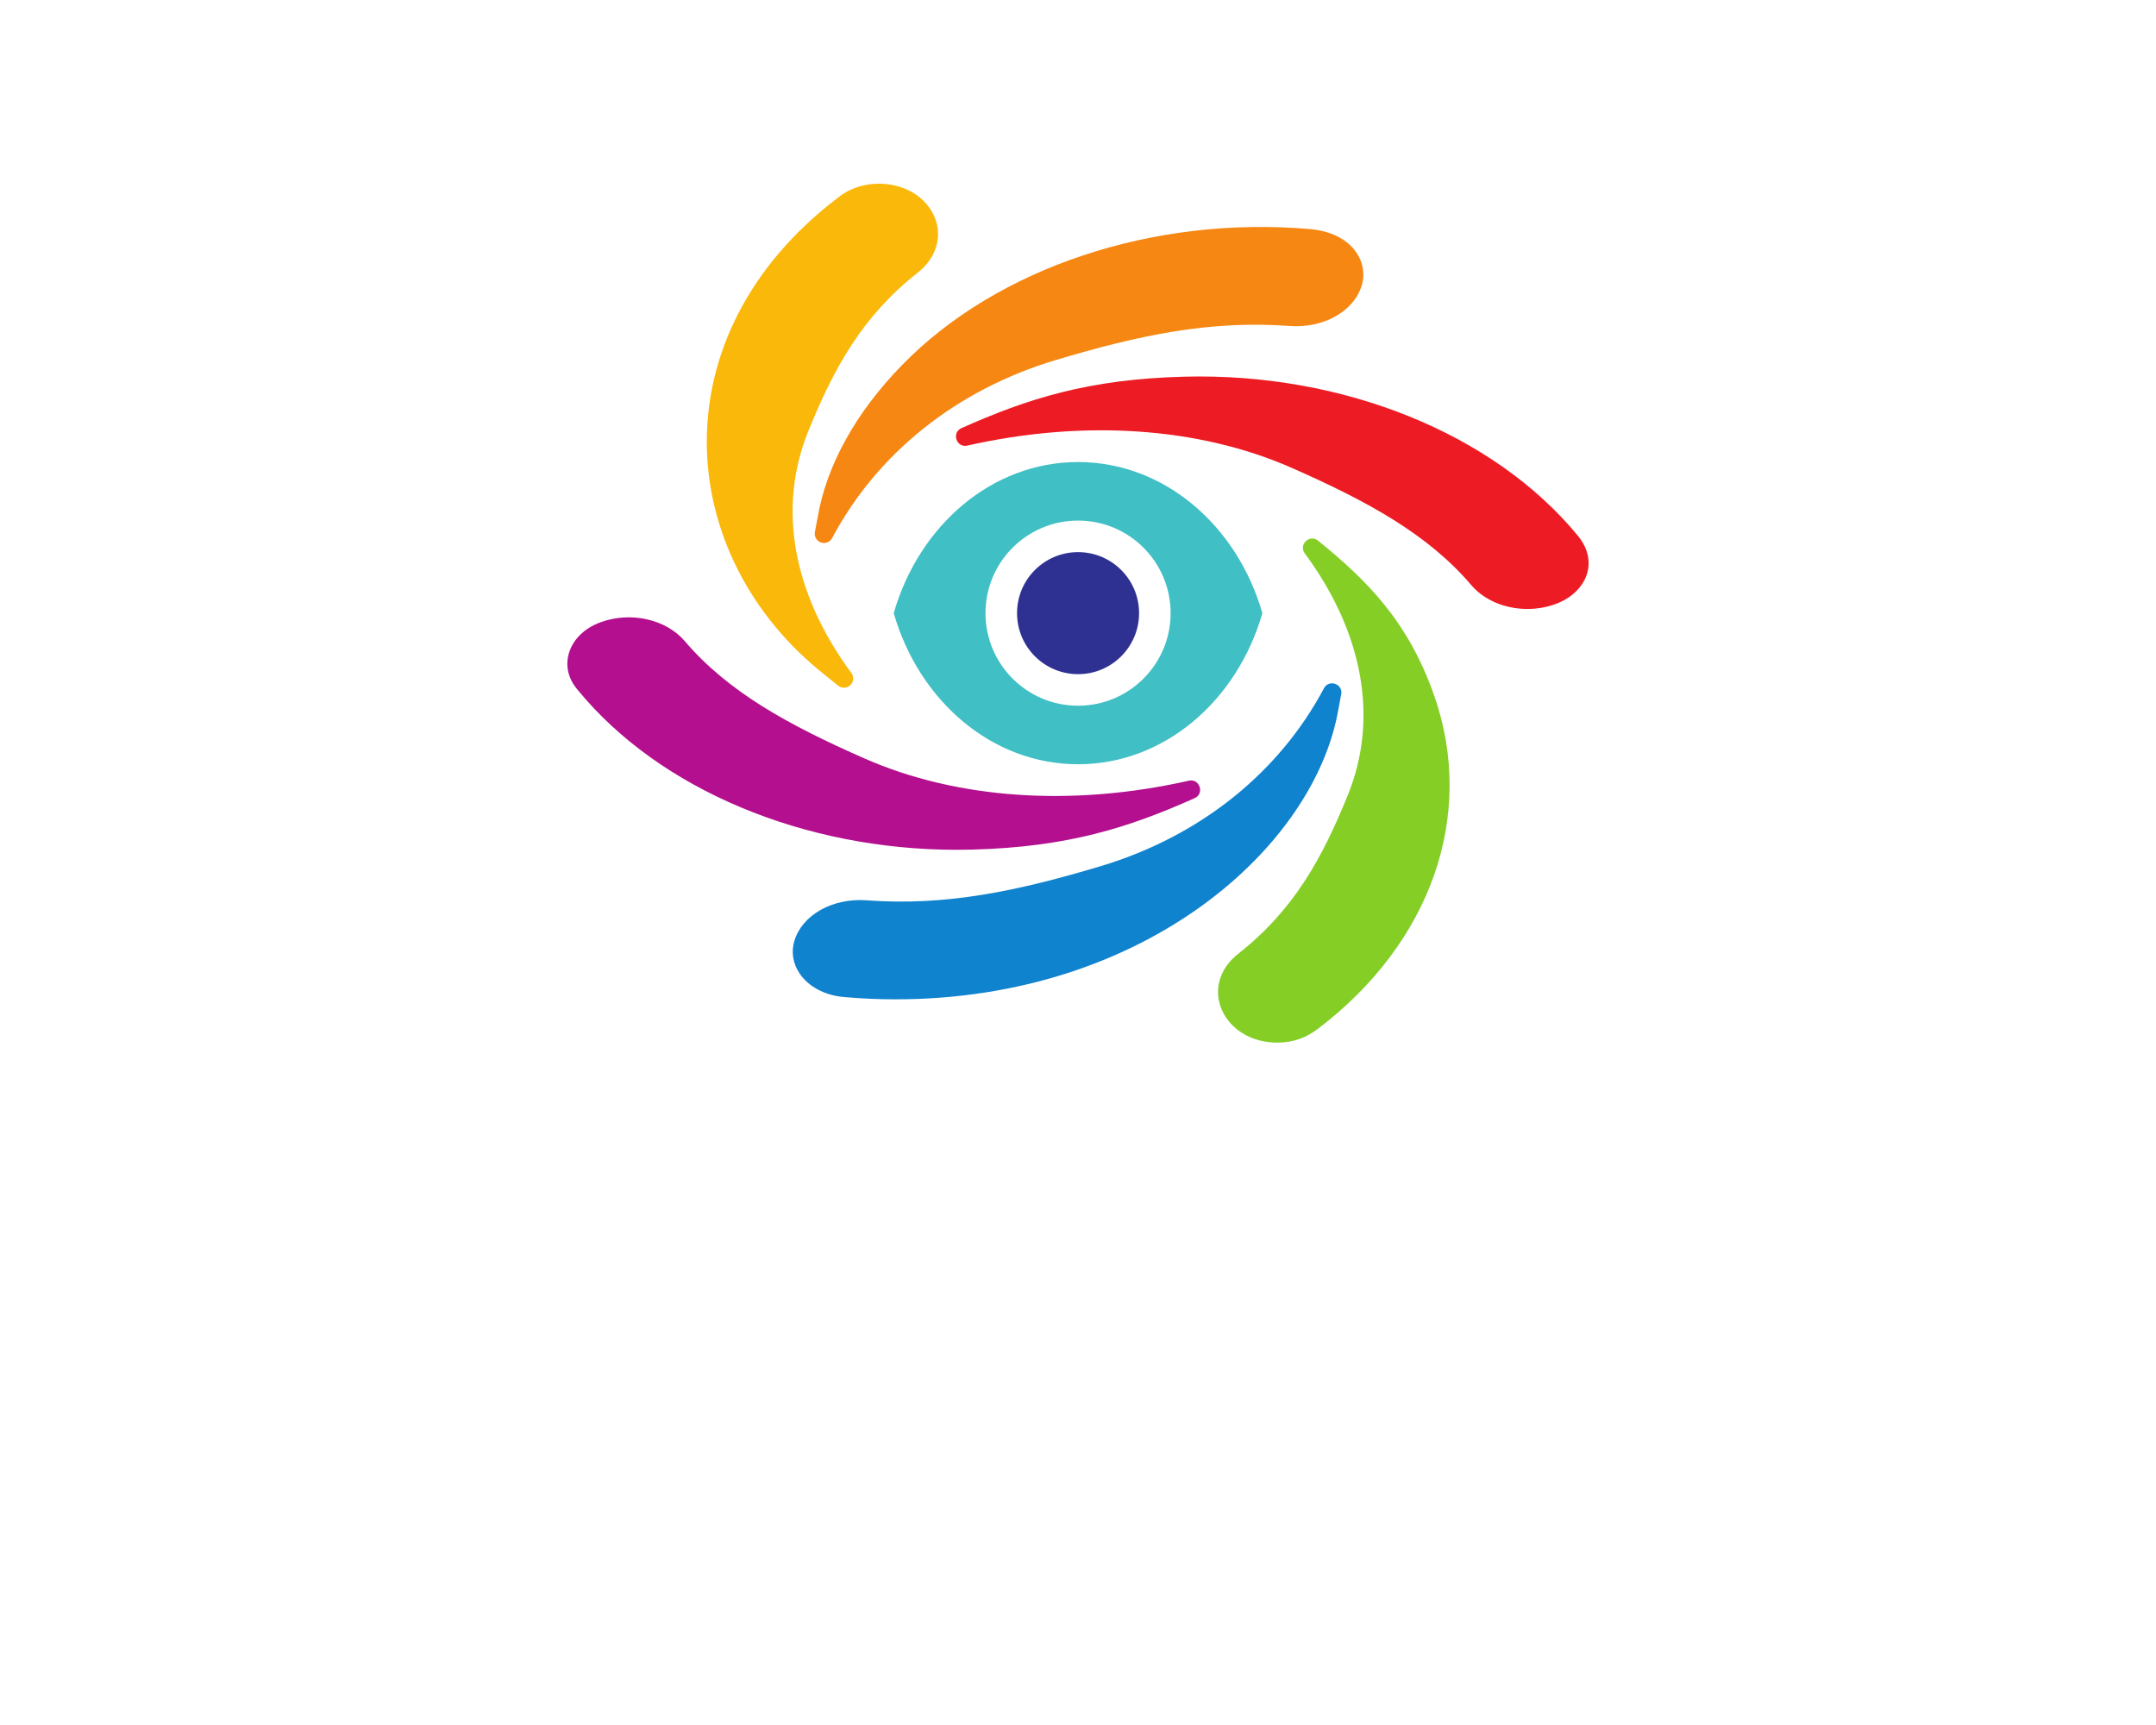
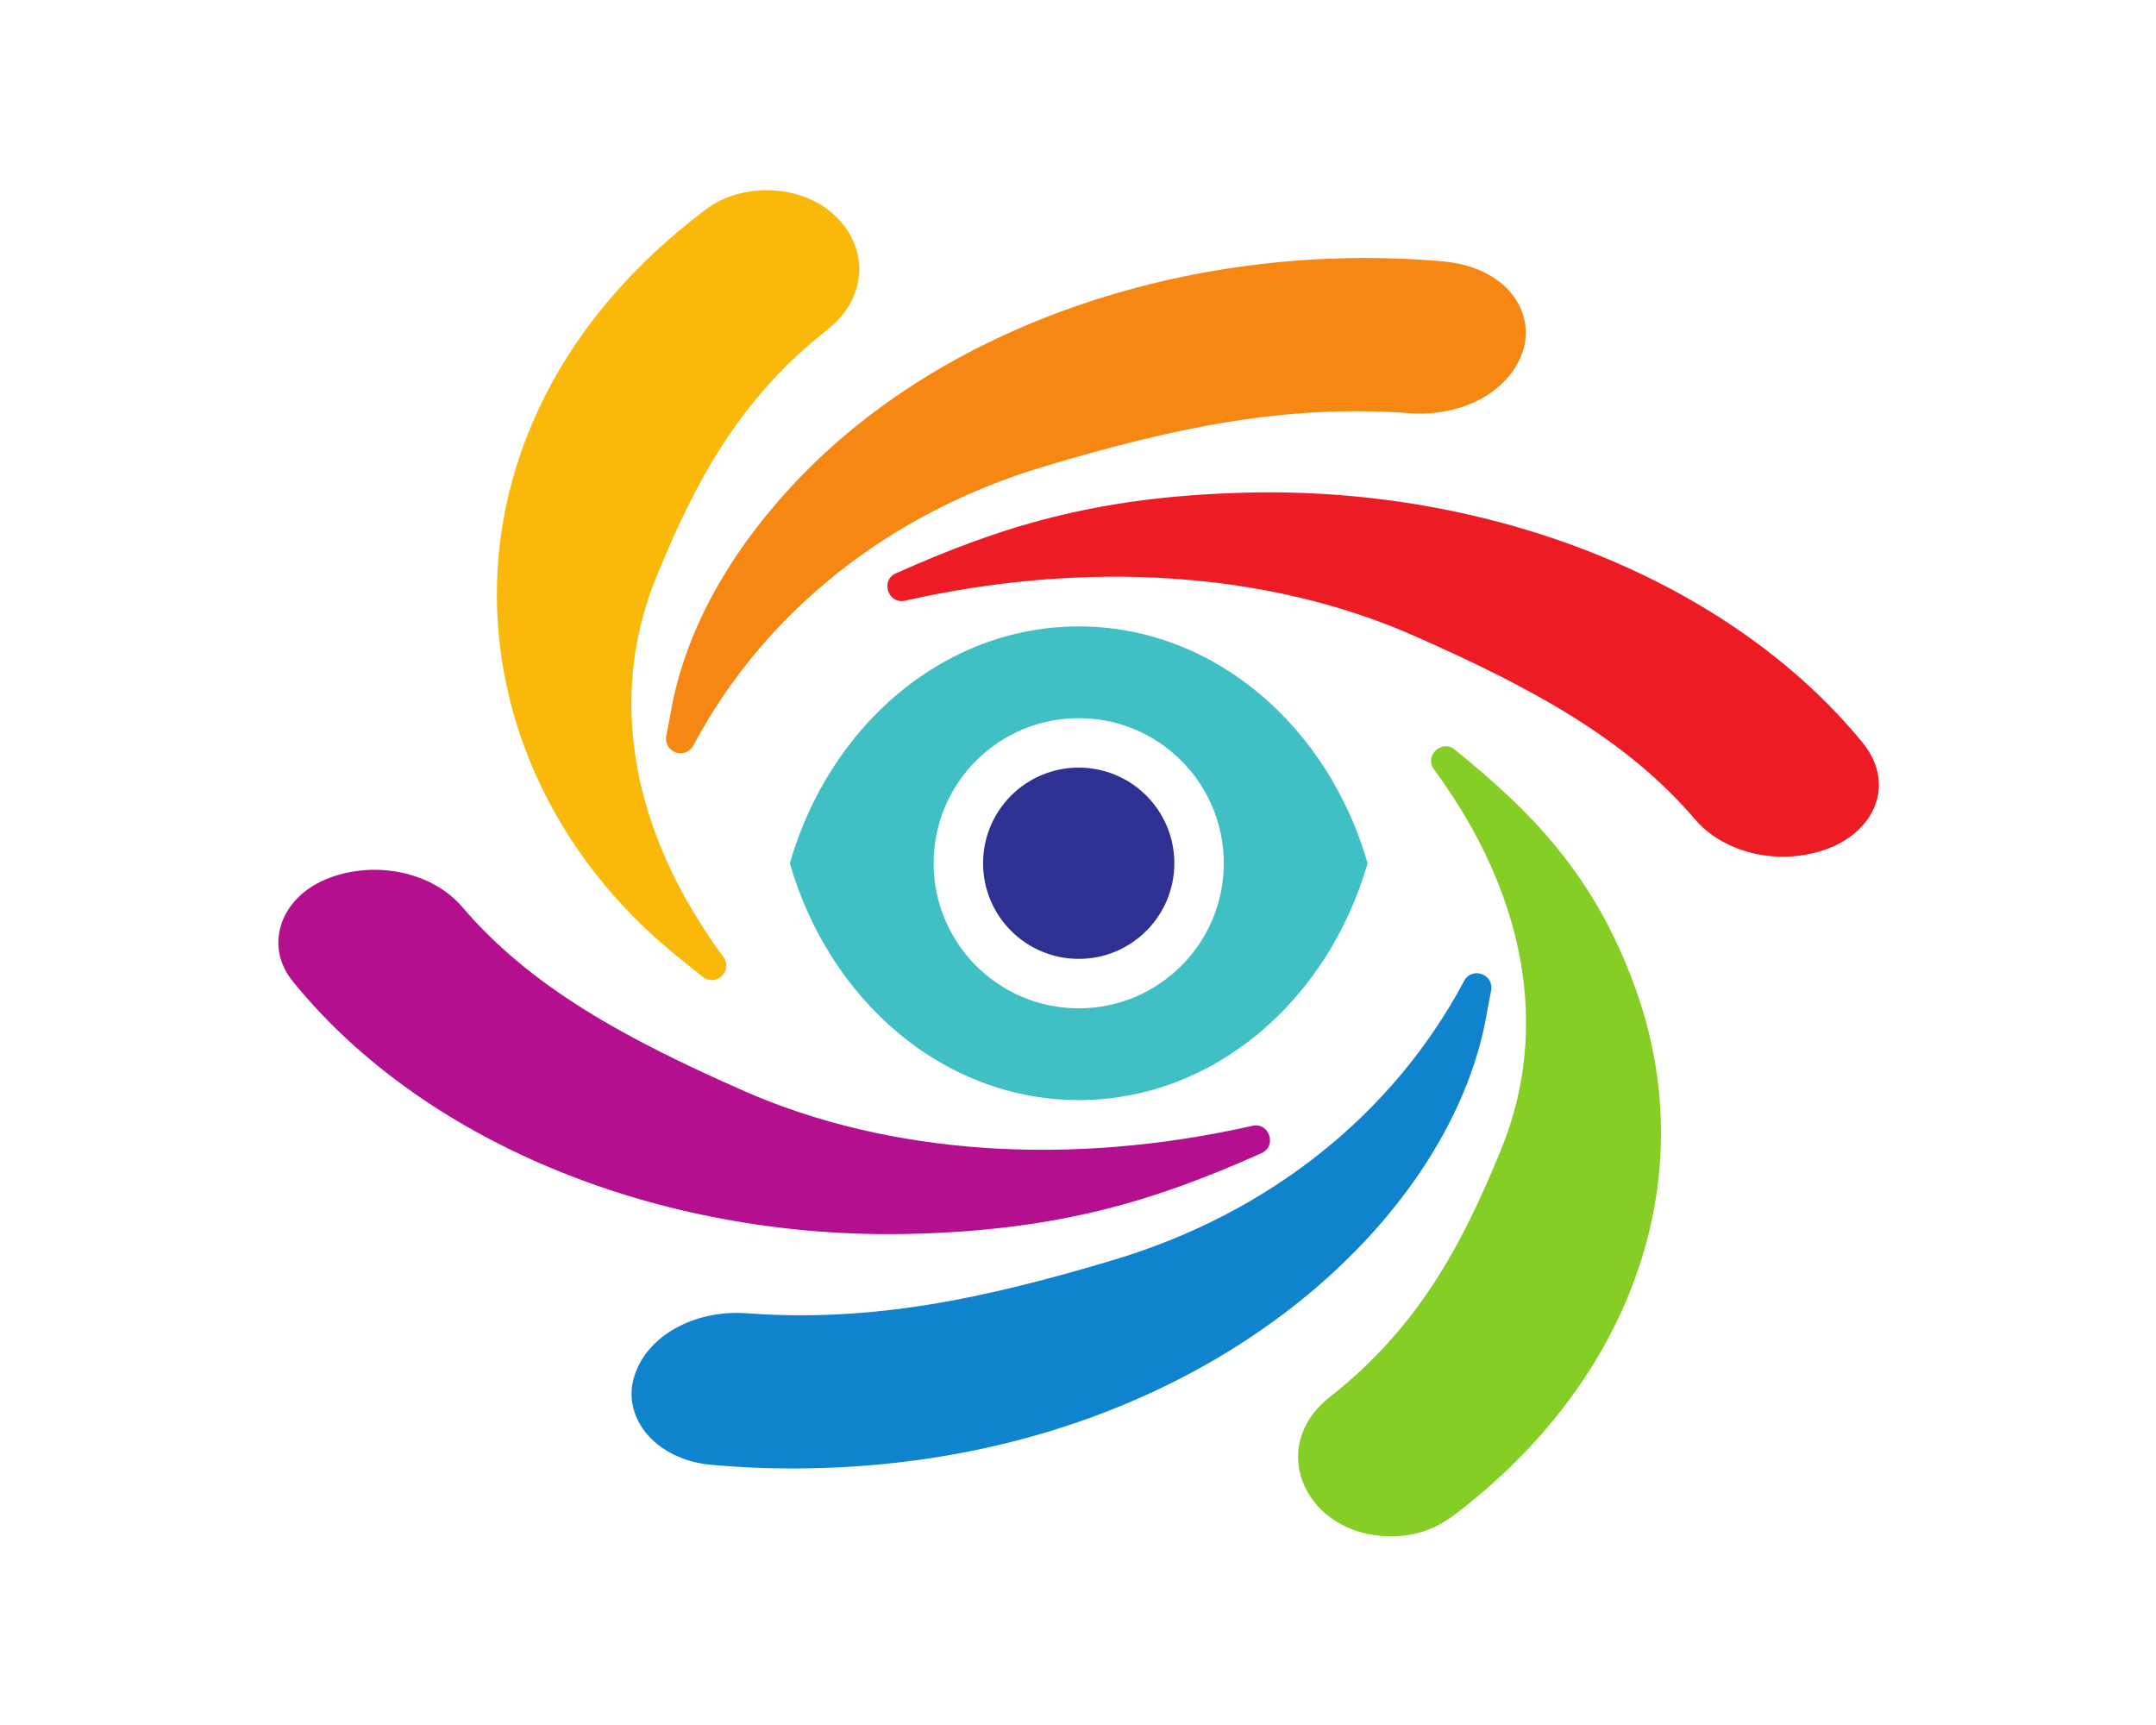
<svg xmlns="http://www.w3.org/2000/svg" version="1.1" width="1280" height="1024" viewBox="0 0 1280 1024" xml:space="preserve">
  <defs>
</defs>
  <g transform="matrix(1 0 0 1 640 512)" id="background-logo">
    <rect style="stroke: none; stroke-width: 0; stroke-dasharray: none; stroke-linecap: butt; stroke-dashoffset: 0; stroke-linejoin: miter; stroke-miterlimit: 4; fill: rgb(255,255,255); fill-opacity: 0; fill-rule: nonzero; opacity: 1;" paint-order="stroke" x="-640" y="-512" rx="0" ry="0" width="1280" height="1024" />
  </g>
-   <g transform="matrix(1.921154 0 0 1.921154 640 363.9776)" id="logo-logo">
+   <g transform="matrix(3.010872 0 0 3.010872 640.3692 512.4431)" id="logo-logo">
    <g style="" paint-order="stroke">
      <g transform="matrix(0.2725406 0 0 -0.2725406 0.01726631 -0.00014342)">
        <path style="stroke: none; stroke-width: 1; stroke-dasharray: none; stroke-linecap: butt; stroke-dashoffset: 0; stroke-linejoin: miter; stroke-miterlimit: 4; fill: rgb(64,191,197); fill-rule: nonzero; opacity: 1;" paint-order="stroke" transform=" translate(0, -171.3215)" d="M 0 0 C 97.649 0 180.377 71.895 209.011 171.322 C 180.377 270.749 97.649 342.643 0 342.643 C -97.649 342.643 -180.377 270.749 -209.011 171.322 C -180.377 71.895 -97.649 0 0 0" stroke-linecap="round" />
      </g>
      <g transform="matrix(0.2725406 0 0 -0.2725406 -78.98059 -54.82983)">
        <path style="stroke: none; stroke-width: 1; stroke-dasharray: none; stroke-linecap: butt; stroke-dashoffset: 0; stroke-linejoin: miter; stroke-miterlimit: 4; fill: rgb(250,184,10); fill-rule: nonzero; opacity: 1;" paint-order="stroke" transform=" translate(3.091178, -271.4601)" d="M 0 0 L 14.676 -11.916 C 18.78 -15.25 24.711 -14.997 28.522 -11.363 C 32.339 -7.715 32.851 -1.802 29.718 2.445 C -36.745 92.504 -54.172 189.649 -19.362 275.973 C 10.036 348.648 42.441 407.136 105.034 456.364 C 133.565 478.798 135.681 514.657 110.543 538.683 C 86.787 561.389 43.993 563.504 17.088 543.298 L 14.625 541.437 C -191.487 384.733 -171.229 134.617 0 0" stroke-linecap="round" />
      </g>
      <g transform="matrix(0.2725406 0 0 -0.2725406 3.409872 -70.50646)">
        <path style="stroke: none; stroke-width: 1; stroke-dasharray: none; stroke-linecap: butt; stroke-dashoffset: 0; stroke-linejoin: miter; stroke-miterlimit: 4; fill: rgb(246,135,18); fill-rule: nonzero; opacity: 1;" paint-order="stroke" transform=" translate(-307.7728, -150.5269)" d="M 0 0 L -3.071 -16.168 C -4.039 -21.26 -1.14 -26.293 3.749 -28.015 C 4.893 -28.418 6.066 -28.61 7.225 -28.61 C 11.009 -28.61 14.618 -26.551 16.482 -23.048 C 67.808 73.451 157.773 145.108 269.796 178.718 C 363.543 206.769 444.526 224.096 535.037 217.399 C 573.745 214.568 608.174 233.932 617.019 263.482 L 617.019 263.484 C 625.132 290.569 605.544 323.052 558.59 327.236 C 380.864 342.68 203.544 283.633 95.792 173.136 C 43.098 119.106 9.961 59.162 0 0" stroke-linecap="round" />
      </g>
      <g transform="matrix(0.2725406 0 0 -0.2725406 60.04541 -37.20944)">
        <path style="stroke: none; stroke-width: 1; stroke-dasharray: none; stroke-linecap: butt; stroke-dashoffset: 0; stroke-linejoin: miter; stroke-miterlimit: 4; fill: rgb(237,28,36); fill-rule: nonzero; opacity: 1;" paint-order="stroke" transform=" translate(346.6126, -48.92862)" d="M 0 0 C -95.335 115.991 -266.404 185.202 -446.526 180.489 C -555.252 177.675 -624.127 155.59 -699.087 122.15 C -710.575 117.023 -704.784 99.584 -692.507 102.352 C -560.32 132.199 -429.803 123.297 -325.004 77.283 C -238.068 39.028 -170.094 1.742 -120.932 -55.878 C -106.125 -73.235 -82.113 -82.86 -57.364 -82.858 C -46.599 -82.858 -35.694 -81.036 -25.347 -77.238 C 8.263 -64.902 25.128 -30.824 0 0" stroke-linecap="round" />
      </g>
      <g transform="matrix(0.2725406 0 0 -0.2725406 79.0546 54.81794)">
        <path style="stroke: none; stroke-width: 1; stroke-dasharray: none; stroke-linecap: butt; stroke-dashoffset: 0; stroke-linejoin: miter; stroke-miterlimit: 4; fill: rgb(133,206,38); fill-rule: nonzero; opacity: 1;" paint-order="stroke" transform=" translate(-17.91271, 283.3331)" d="M 0 0 C -9.499 7.709 -22.308 -4.51 -15.04 -14.362 C 51.423 -104.419 68.85 -201.56 34.04 -287.887 C 4.635 -360.566 -27.771 -419.06 -90.36 -468.279 C -137.369 -505.255 -107.225 -569.098 -46.316 -569.098 C -27.477 -569.098 -13.096 -563.305 0.049 -553.353 C 128.249 -455.889 178.832 -311.539 132.07 -176.639 C 102.293 -90.765 54.465 -44.207 0 0" stroke-linecap="round" />
      </g>
      <g transform="matrix(0.2725406 0 0 -0.2725406 -3.375799 70.50649)">
        <path style="stroke: none; stroke-width: 1; stroke-dasharray: none; stroke-linecap: butt; stroke-dashoffset: 0; stroke-linejoin: miter; stroke-miterlimit: 4; fill: rgb(16,131,207); fill-rule: nonzero; opacity: 1;" paint-order="stroke" transform=" translate(307.7736, 150.5279)" d="M 0 0 L 3.071 16.17 C 5.306 27.94 -10.884 33.585 -16.482 23.05 C -67.806 -73.448 -157.773 -145.103 -269.798 -178.714 C -363.543 -206.775 -444.525 -224.092 -535.035 -217.397 C -573.706 -214.527 -608.168 -233.928 -617.019 -263.484 C -620.772 -276.018 -618.645 -289.134 -611.028 -300.407 C -601.09 -315.111 -582.772 -325.029 -561.733 -326.958 L -558.588 -327.236 C -539.857 -328.866 -521.154 -329.664 -502.51 -329.664 C -218.277 -329.664 -26.244 -155.857 -2.2737367544323206e-13 0" stroke-linecap="round" />
      </g>
      <g transform="matrix(0.2725406 0 0 -0.2725406 -60.02859 37.20811)">
        <path style="stroke: none; stroke-width: 1; stroke-dasharray: none; stroke-linecap: butt; stroke-dashoffset: 0; stroke-linejoin: miter; stroke-miterlimit: 4; fill: rgb(179,15,142); fill-rule: nonzero; opacity: 1;" paint-order="stroke" transform=" translate(99.9773, -131.5641)" d="M 0 0 C 108.751 2.815 177.619 24.915 252.561 58.339 C 264.064 63.468 258.225 80.94 245.981 78.137 C 113.801 48.286 -16.719 57.188 -121.519 103.205 C -208.456 141.459 -276.43 178.746 -325.592 236.364 C -346.84 261.277 -387.041 270.261 -421.179 257.727 C -439.653 250.946 -452.768 237.908 -457.164 221.959 C -460.925 208.311 -457.803 194.384 -448.368 182.747 L -446.524 180.487 C -354.217 68.178 -190.887 -0.221 -17.129 -0.221 C -11.433 -0.221 -5.714 -0.147 0 0" stroke-linecap="round" />
      </g>
      <g transform="matrix(0.2725406 0 0 -0.2725406 0.01723905 -0.0001979281)">
        <path style="stroke: none; stroke-width: 1; stroke-dasharray: none; stroke-linecap: butt; stroke-dashoffset: 0; stroke-linejoin: miter; stroke-miterlimit: 4; fill: rgb(255,255,255); fill-rule: nonzero; opacity: 1;" paint-order="stroke" transform=" translate(104.953, 0)" d="M 0 0 C 0 -57.964 -46.989 -104.953 -104.953 -104.953 C -162.917 -104.953 -209.906 -57.964 -209.906 0 C -209.906 57.964 -162.917 104.953 -104.953 104.953 C -46.989 104.953 0 57.964 0 0" stroke-linecap="round" />
      </g>
      <g transform="matrix(0.2725406 0 0 -0.2725406 0.0172118 -0.0001979281)">
        <path style="stroke: none; stroke-width: 1; stroke-dasharray: none; stroke-linecap: butt; stroke-dashoffset: 0; stroke-linejoin: miter; stroke-miterlimit: 4; fill: rgb(46,49,146); fill-rule: nonzero; opacity: 1;" paint-order="stroke" transform=" translate(69.186, 0)" d="M 0 0 C 0 -38.21 -30.976 -69.186 -69.186 -69.186 C -107.396 -69.186 -138.372 -38.21 -138.372 0 C -138.372 38.21 -107.396 69.186 -69.186 69.186 C -30.976 69.186 0 38.21 0 0" stroke-linecap="round" />
      </g>
    </g>
  </g>
</svg>
